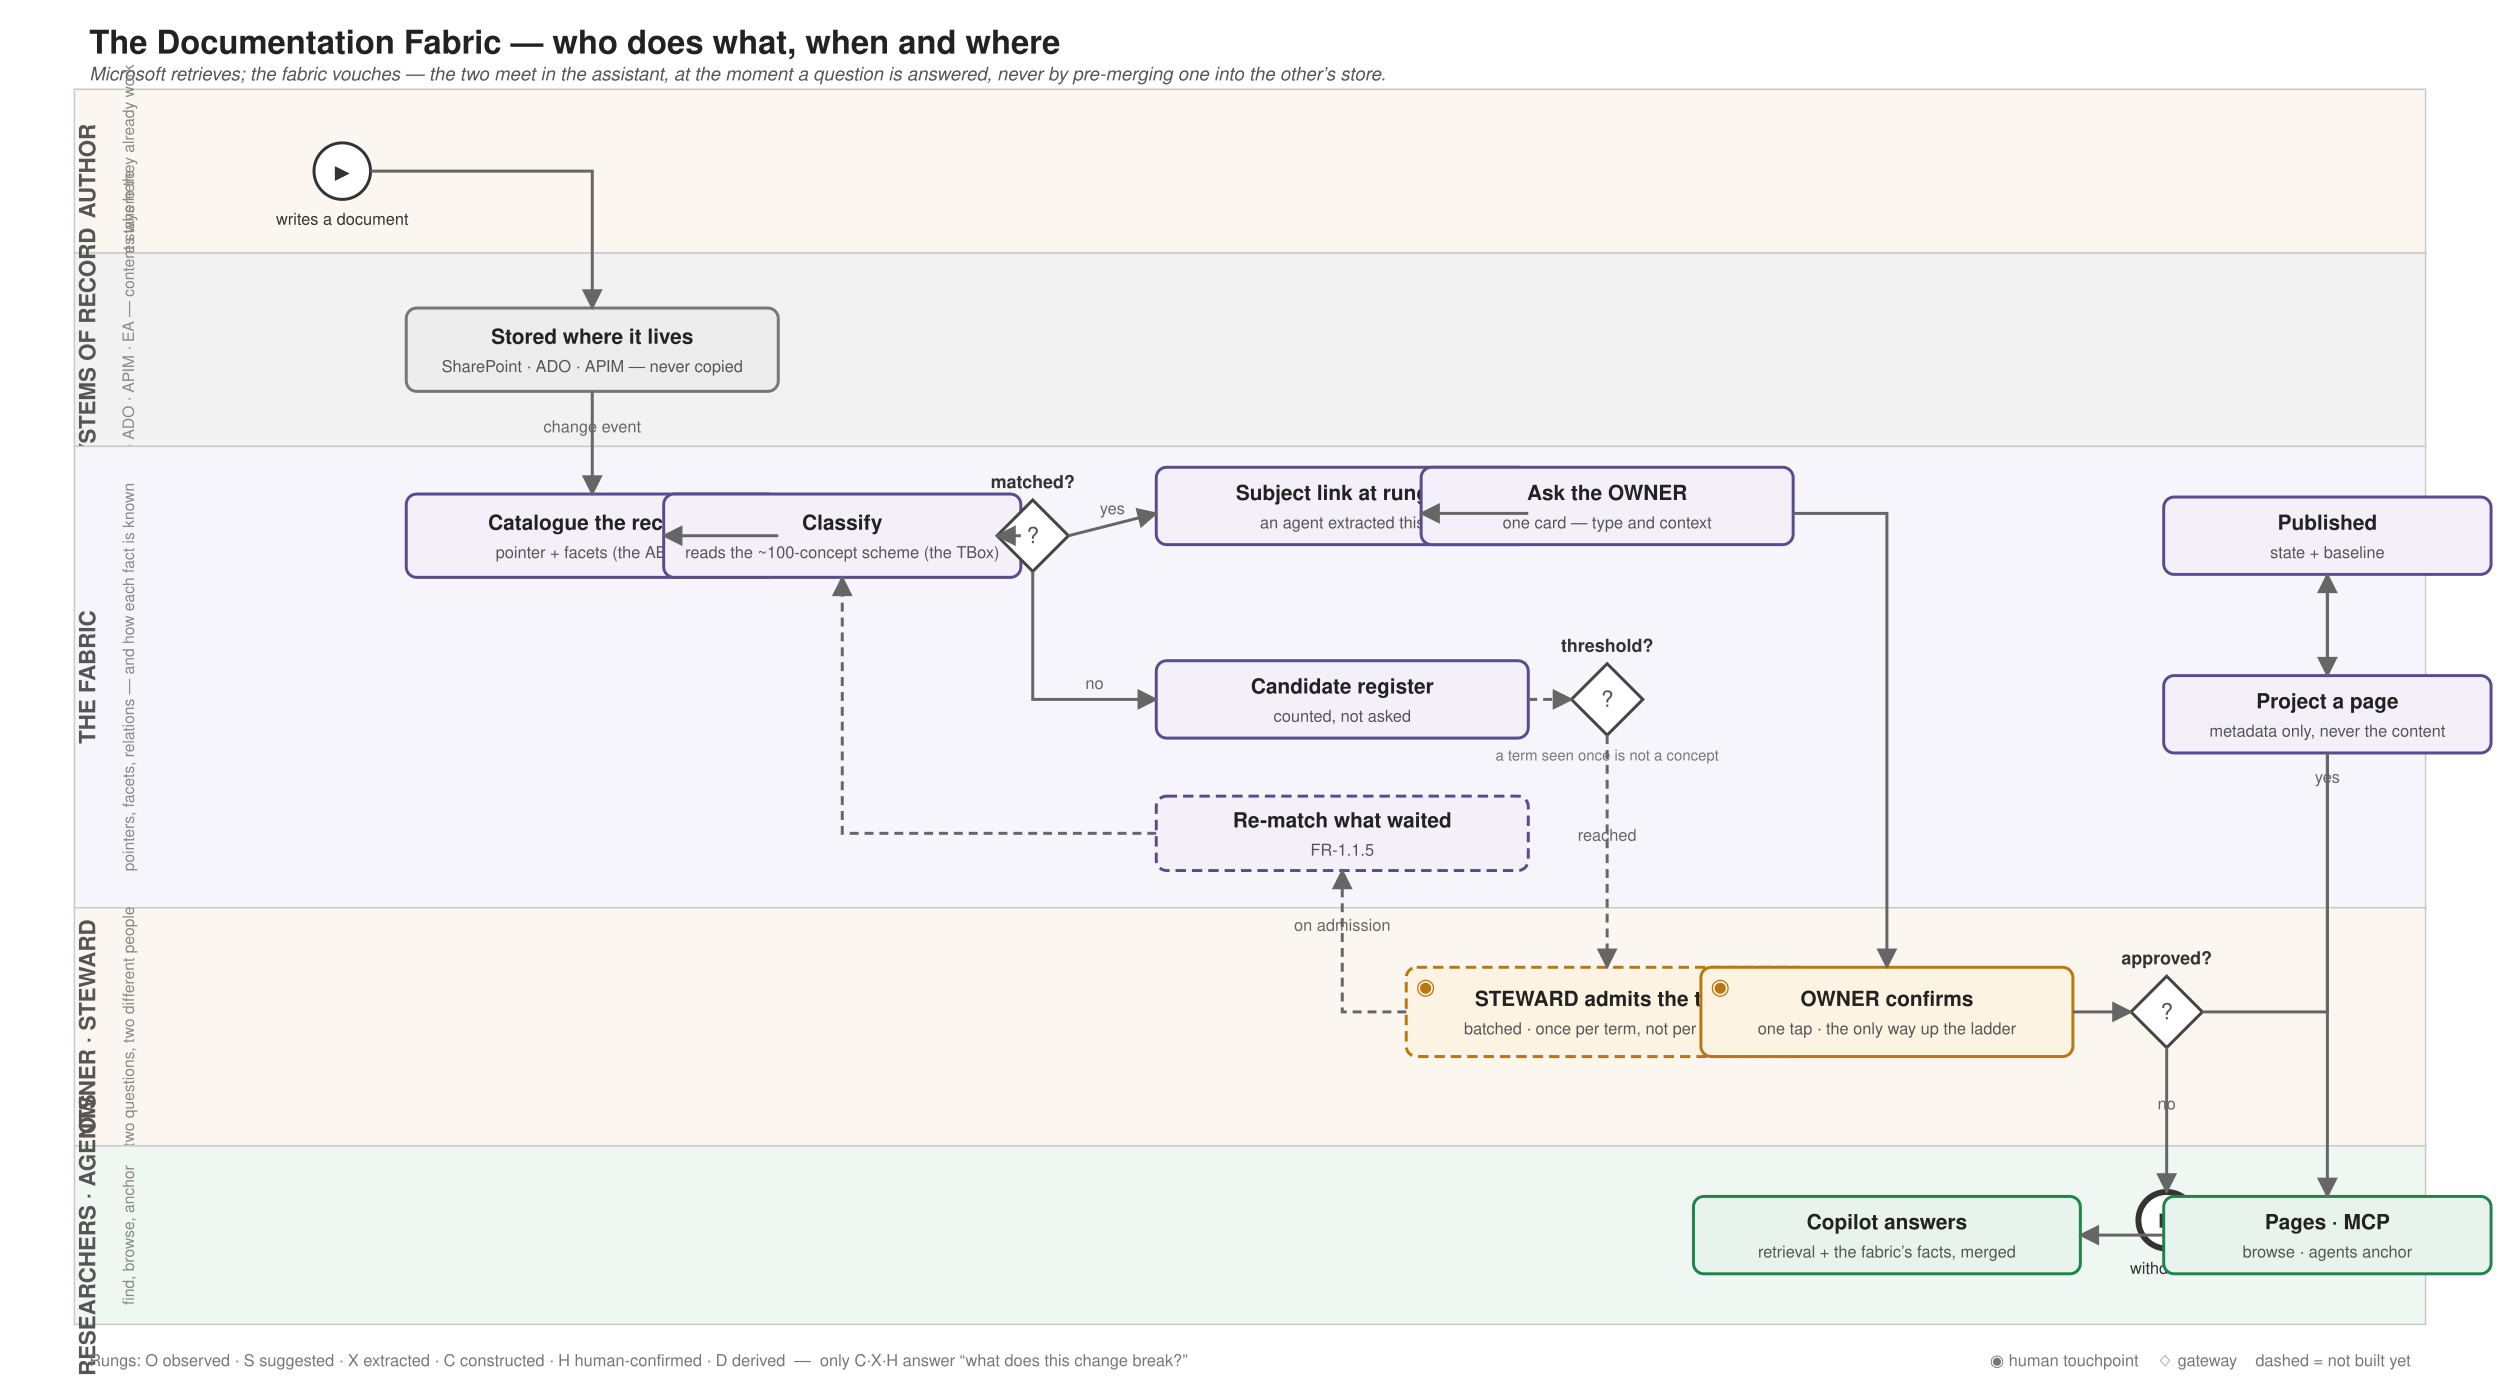
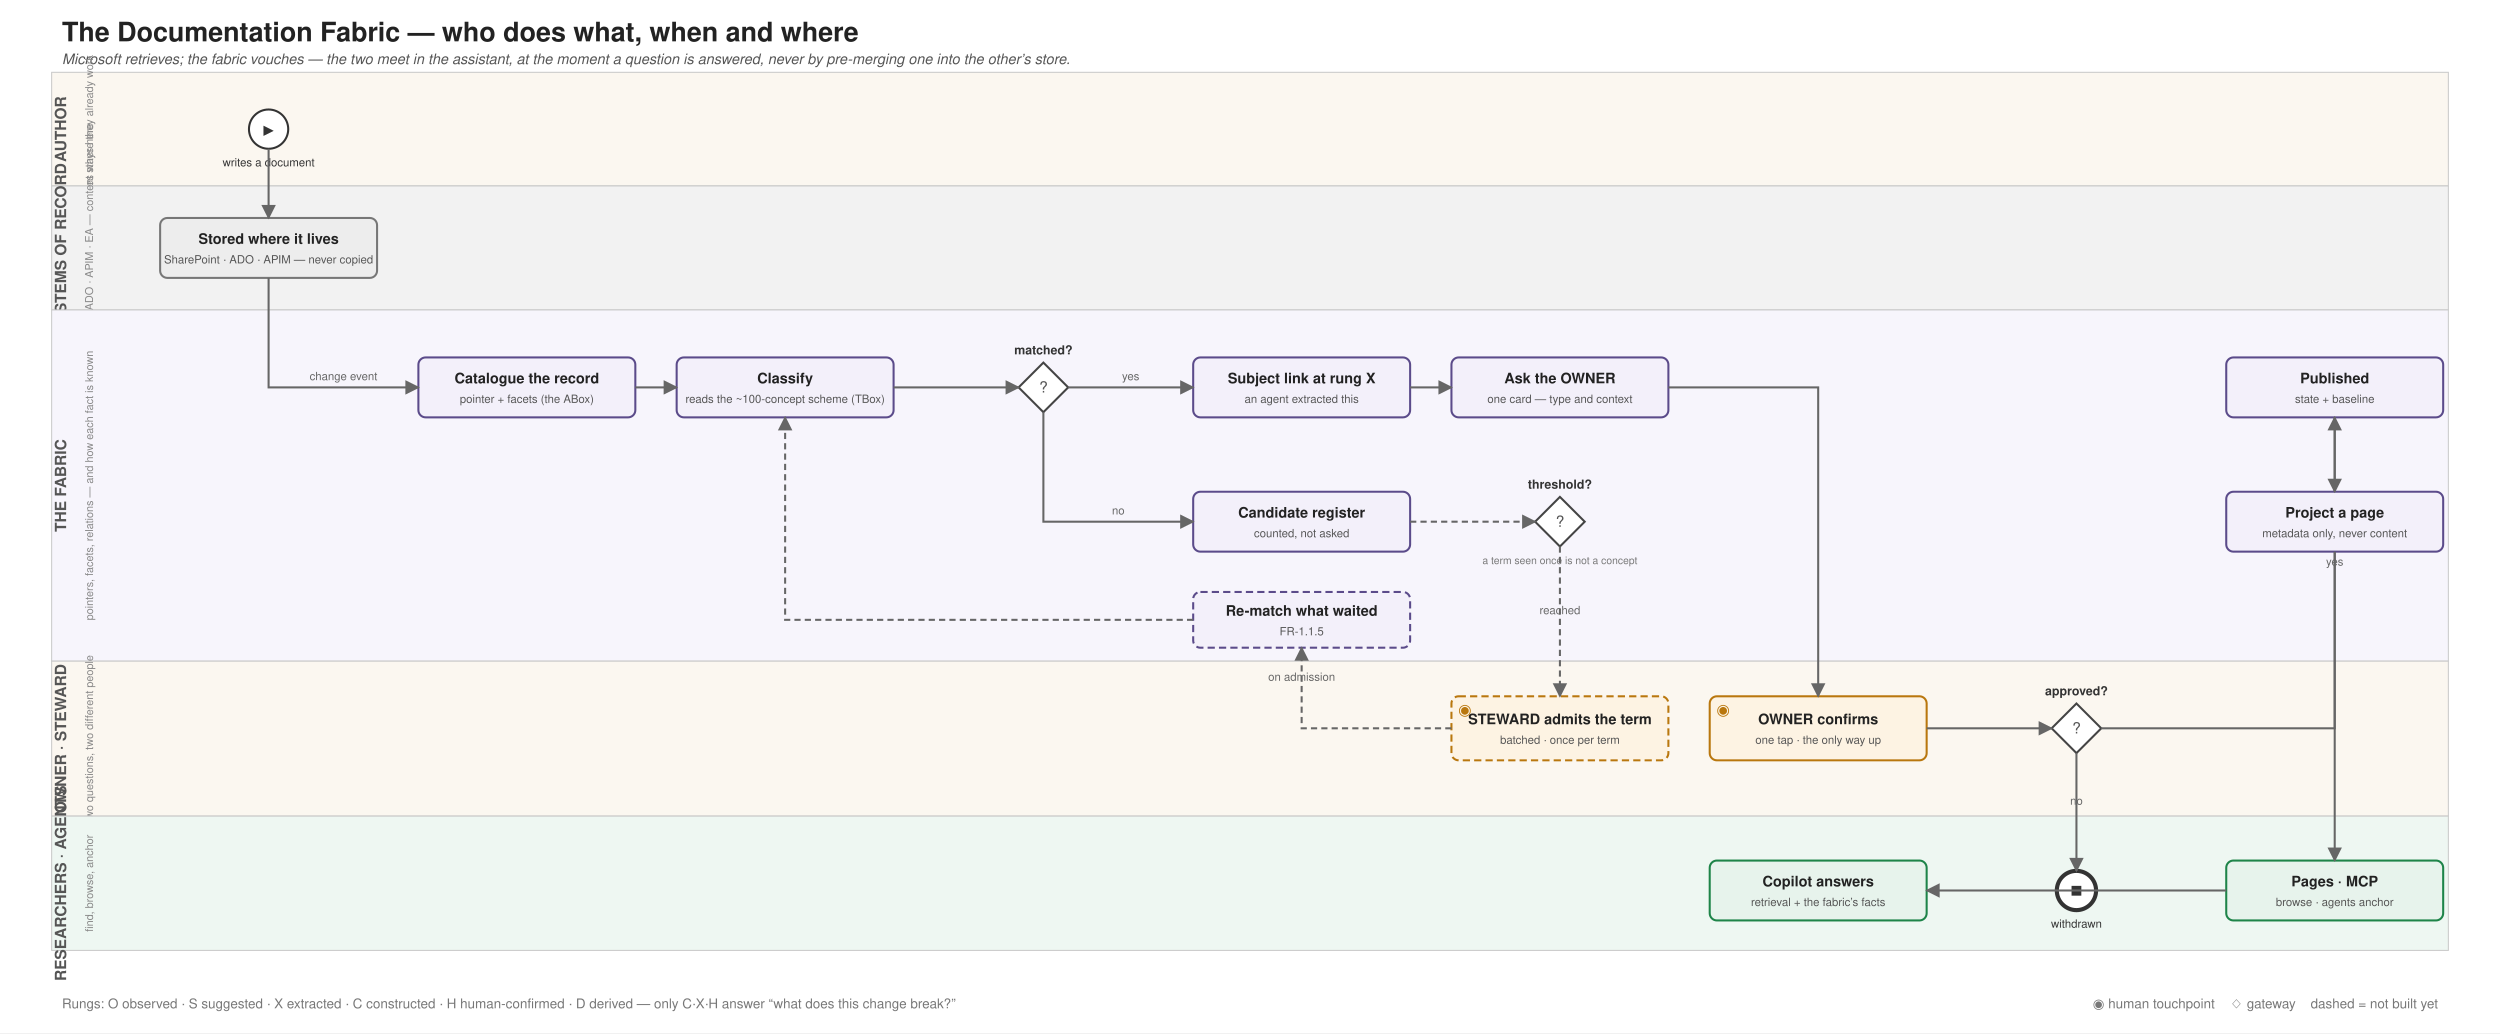
- <svg xmlns="http://www.w3.org/2000/svg" viewBox="0 0 1680 940" width="1680" height="940" font-family="Segoe UI,Helvetica,Arial,sans-serif">
+ <svg xmlns="http://www.w3.org/2000/svg" viewBox="0 0 2420 1000" width="2420" height="1000" font-family="Segoe UI,Helvetica,Arial,sans-serif">
  <defs>
    <marker id="a" viewBox="0 0 10 10" refX="9" refY="5" markerWidth="7" markerHeight="7" orient="auto-start-reverse">
      <path d="M0,0 L10,5 L0,10 z" fill="#666" />
    </marker>
  </defs>
-   <rect width="1680" height="940" fill="#fff" />
-   <text x="60" y="36" font-size="22" font-weight="700" fill="#222">The Documentation Fabric — who does what, when and where</text>
-   <text x="60" y="54" font-size="12.5" font-style="italic" fill="#555">Microsoft retrieves; the fabric vouches — the two meet in the assistant, at the moment a question is answered, never by pre-merging one into the other’s store.</text>
-   <rect x="50" y="60" width="1580" height="110" fill="#fbf7f0" stroke="#c9c9c9" />
-   <text x="70" y="109.0" transform="rotate(-90 70 115.0)" text-anchor="middle" font-size="15" font-weight="700" fill="#555">AUTHOR</text>
-   <text x="86" y="119.0" transform="rotate(-90 86 115.0)" text-anchor="middle" font-size="10.5" fill="#888">writes where they already work</text>
-   <rect x="50" y="170" width="1580" height="130" fill="#f2f2f2" stroke="#c9c9c9" />
-   <text x="70" y="229.0" transform="rotate(-90 70 235.0)" text-anchor="middle" font-size="15" font-weight="700" fill="#555">SYSTEMS OF RECORD</text>
-   <text x="86" y="239.0" transform="rotate(-90 86 235.0)" text-anchor="middle" font-size="10.5" fill="#888">SharePoint · ADO · APIM · EA — content stays here</text>
-   <rect x="50" y="300" width="1580" height="310" fill="#f7f5fc" stroke="#c9c9c9" />
-   <text x="70" y="449.0" transform="rotate(-90 70 455.0)" text-anchor="middle" font-size="15" font-weight="700" fill="#555">THE FABRIC</text>
-   <text x="86" y="459.0" transform="rotate(-90 86 455.0)" text-anchor="middle" font-size="10.5" fill="#888">pointers, facets, relations — and how each fact is known</text>
-   <rect x="50" y="610" width="1580" height="160" fill="#fbf7f0" stroke="#c9c9c9" />
-   <text x="70" y="684.0" transform="rotate(-90 70 690.0)" text-anchor="middle" font-size="15" font-weight="700" fill="#555">OWNER · STEWARD</text>
-   <text x="86" y="694.0" transform="rotate(-90 86 690.0)" text-anchor="middle" font-size="10.5" fill="#888">two questions, two different people</text>
-   <rect x="50" y="770" width="1580" height="120" fill="#eef7f2" stroke="#c9c9c9" />
-   <text x="70" y="824.0" transform="rotate(-90 70 830.0)" text-anchor="middle" font-size="15" font-weight="700" fill="#555">RESEARCHERS · AGENTS</text>
-   <text x="86" y="834.0" transform="rotate(-90 86 830.0)" text-anchor="middle" font-size="10.5" fill="#888">find, browse, anchor</text>
-   <circle cx="230" cy="115" r="19" fill="#fff" stroke="#333" stroke-width="2" />
-   <text x="230" y="120" text-anchor="middle" font-size="13" fill="#333">▶</text>
-   <text x="230" y="151" text-anchor="middle" font-size="11" fill="#333">writes a document</text>
-   <rect x="273.0" y="207.0" width="250" height="56" rx="7" fill="#ededed" stroke="#777777" stroke-width="2" />
-   <text x="398" y="231" text-anchor="middle" font-size="14" font-weight="700" fill="#222">Stored where it lives</text>
-   <text x="398" y="250" text-anchor="middle" font-size="11" fill="#555">SharePoint · ADO · APIM — never copied</text>
-   <path d="M249,115 L398,115 L398,207" fill="none" stroke="#666" stroke-width="2" marker-end="url(#a)" />
-   <rect x="273.0" y="332.0" width="250" height="56" rx="7" fill="#f3f0fa" stroke="#5b4b8a" stroke-width="2" />
-   <text x="398" y="356" text-anchor="middle" font-size="14" font-weight="700" fill="#222">Catalogue the record</text>
-   <text x="398" y="375" text-anchor="middle" font-size="11" fill="#555">pointer + facets  (the ABox)</text>
-   <path d="M398,263 L398,332" fill="none" stroke="#666" stroke-width="2" marker-end="url(#a)" />
-   <text x="398.0" y="290.5" text-anchor="middle" font-size="11" fill="#666">change event</text>
-   <rect x="446.0" y="332.0" width="240" height="56" rx="7" fill="#f3f0fa" stroke="#5b4b8a" stroke-width="2" />
-   <text x="566" y="356" text-anchor="middle" font-size="14" font-weight="700" fill="#222">Classify</text>
-   <text x="566" y="375" text-anchor="middle" font-size="11" fill="#555">reads the ~100-concept scheme (the TBox)</text>
-   <path d="M523,360 L446,360" fill="none" stroke="#666" stroke-width="2" marker-end="url(#a)" />
-   <polygon points="694,336 718,360 694,384 670,360" fill="#fff" stroke="#444" stroke-width="2" />
-   <text x="694" y="365" text-anchor="middle" font-size="15" fill="#555">?</text>
-   <text x="694" y="328" text-anchor="middle" font-size="12" font-weight="700" fill="#333">matched?</text>
-   <path d="M686,360 L670,360" fill="none" stroke="#666" stroke-width="2" marker-end="url(#a)" />
-   <rect x="777.0" y="314.0" width="250" height="52" rx="7" fill="#f3f0fa" stroke="#5b4b8a" stroke-width="2" />
-   <text x="902" y="336" text-anchor="middle" font-size="14" font-weight="700" fill="#222">Subject link at rung X</text>
-   <text x="902" y="355" text-anchor="middle" font-size="11" fill="#555">an agent extracted this</text>
-   <path d="M718,360 L777,345" fill="none" stroke="#666" stroke-width="2" marker-end="url(#a)" />
-   <text x="747.5" y="345.5" text-anchor="middle" font-size="11" fill="#666">yes</text>
-   <rect x="777.0" y="444.0" width="250" height="52" rx="7" fill="#f3f0fa" stroke="#5b4b8a" stroke-width="2" />
-   <text x="902" y="466" text-anchor="middle" font-size="14" font-weight="700" fill="#222">Candidate register</text>
-   <text x="902" y="485" text-anchor="middle" font-size="11" fill="#555">counted, not asked</text>
-   <path d="M694,384 L694,470 L777,470" fill="none" stroke="#666" stroke-width="2" marker-end="url(#a)" />
-   <text x="735.5" y="463.0" text-anchor="middle" font-size="11" fill="#666">no</text>
-   <polygon points="1080,446 1104,470 1080,494 1056,470" fill="#fff" stroke="#444" stroke-width="2" />
-   <text x="1080" y="475" text-anchor="middle" font-size="15" fill="#555">?</text>
-   <text x="1080" y="438" text-anchor="middle" font-size="12" font-weight="700" fill="#333">threshold?</text>
-   <text x="1080" y="511" text-anchor="middle" font-size="10" fill="#777">a term seen once is not a concept</text>
-   <path d="M1027,470 L1056,470" fill="none" stroke="#666" stroke-width="2" marker-end="url(#a)" stroke-dasharray="6 4" />
-   <rect x="945.0" y="650.0" width="270" height="60" rx="7" fill="#fdf3e3" stroke="#b9770e" stroke-width="2" stroke-dasharray="7 4" />
-   <text x="1080" y="676" text-anchor="middle" font-size="14" font-weight="700" fill="#222">STEWARD admits the term</text>
-   <text x="1080" y="695" text-anchor="middle" font-size="11" fill="#555">batched · once per term, not per artifact</text>
-   <text x="958.0" y="668.0" text-anchor="middle" font-size="15" fill="#b9770e">◉</text>
-   <path d="M1080,494 L1080,650" fill="none" stroke="#666" stroke-width="2" marker-end="url(#a)" stroke-dasharray="6 4" />
-   <text x="1080.0" y="565.0" text-anchor="middle" font-size="11" fill="#666">reached</text>
-   <rect x="777.0" y="535.0" width="250" height="50" rx="7" fill="#f3f0fa" stroke="#5b4b8a" stroke-width="2" stroke-dasharray="7 4" />
-   <text x="902" y="556" text-anchor="middle" font-size="14" font-weight="700" fill="#222">Re-match what waited</text>
-   <text x="902" y="575" text-anchor="middle" font-size="11" fill="#555">FR-1.1.5</text>
-   <path d="M945,680 L902,680 L902,585" fill="none" stroke="#666" stroke-width="2" marker-end="url(#a)" stroke-dasharray="6 4" />
-   <text x="902.0" y="625.5" text-anchor="middle" font-size="11" fill="#666">on admission</text>
-   <path d="M777,560 L566,560 L566,388" fill="none" stroke="#666" stroke-width="2" marker-end="url(#a)" stroke-dasharray="6 4" />
-   <rect x="955.0" y="314.0" width="250" height="52" rx="7" fill="#f3f0fa" stroke="#5b4b8a" stroke-width="2" />
-   <text x="1080" y="336" text-anchor="middle" font-size="14" font-weight="700" fill="#222">Ask the OWNER</text>
-   <text x="1080" y="355" text-anchor="middle" font-size="11" fill="#555">one card — type and context</text>
-   <path d="M1027,345 L955,345" fill="none" stroke="#666" stroke-width="2" marker-end="url(#a)" />
-   <rect x="1143.0" y="650.0" width="250" height="60" rx="7" fill="#fdf3e3" stroke="#b9770e" stroke-width="2" />
-   <text x="1268" y="676" text-anchor="middle" font-size="14" font-weight="700" fill="#222">OWNER confirms</text>
-   <text x="1268" y="695" text-anchor="middle" font-size="11" fill="#555">one tap · the only way up the ladder</text>
-   <text x="1156.0" y="668.0" text-anchor="middle" font-size="15" fill="#b9770e">◉</text>
-   <path d="M1205,345 L1268,345 L1268,650" fill="none" stroke="#666" stroke-width="2" marker-end="url(#a)" />
-   <polygon points="1456,656 1480,680 1456,704 1432,680" fill="#fff" stroke="#444" stroke-width="2" />
-   <text x="1456" y="685" text-anchor="middle" font-size="15" fill="#555">?</text>
-   <text x="1456" y="648" text-anchor="middle" font-size="12" font-weight="700" fill="#333">approved?</text>
-   <path d="M1393,680 L1432,680" fill="none" stroke="#666" stroke-width="2" marker-end="url(#a)" />
-   <circle cx="1456" cy="820" r="19" fill="#fff" stroke="#333" stroke-width="4" />
-   <text x="1456" y="825" text-anchor="middle" font-size="13" fill="#333">■</text>
-   <text x="1456" y="856" text-anchor="middle" font-size="11" fill="#333">withdrawn</text>
-   <path d="M1456,704 L1456,801" fill="none" stroke="#666" stroke-width="2" marker-end="url(#a)" />
-   <text x="1456.0" y="745.5" text-anchor="middle" font-size="11" fill="#666">no</text>
-   <rect x="1454.0" y="334.0" width="220" height="52" rx="7" fill="#f3f0fa" stroke="#5b4b8a" stroke-width="2" />
-   <text x="1564" y="356" text-anchor="middle" font-size="14" font-weight="700" fill="#222">Published</text>
-   <text x="1564" y="375" text-anchor="middle" font-size="11" fill="#555">state + baseline</text>
-   <path d="M1480,680 L1564,680 L1564,386" fill="none" stroke="#666" stroke-width="2" marker-end="url(#a)" />
-   <text x="1564.0" y="526.0" text-anchor="middle" font-size="11" fill="#666">yes</text>
-   <rect x="1454.0" y="454.0" width="220" height="52" rx="7" fill="#f3f0fa" stroke="#5b4b8a" stroke-width="2" />
-   <text x="1564" y="476" text-anchor="middle" font-size="14" font-weight="700" fill="#222">Project a page</text>
-   <text x="1564" y="495" text-anchor="middle" font-size="11" fill="#555">metadata only, never the content</text>
-   <path d="M1564,386 L1564,454" fill="none" stroke="#666" stroke-width="2" marker-end="url(#a)" />
-   <rect x="1138.0" y="804.0" width="260" height="52" rx="7" fill="#e7f3ec" stroke="#1e8449" stroke-width="2" />
-   <text x="1268" y="826" text-anchor="middle" font-size="14" font-weight="700" fill="#222">Copilot answers</text>
-   <text x="1268" y="845" text-anchor="middle" font-size="11" fill="#555">retrieval + the fabric’s facts, merged</text>
-   <rect x="1454.0" y="804.0" width="220" height="52" rx="7" fill="#e7f3ec" stroke="#1e8449" stroke-width="2" />
-   <text x="1564" y="826" text-anchor="middle" font-size="14" font-weight="700" fill="#222">Pages · MCP</text>
-   <text x="1564" y="845" text-anchor="middle" font-size="11" fill="#555">browse · agents anchor</text>
-   <path d="M1564,506 L1564,804" fill="none" stroke="#666" stroke-width="2" marker-end="url(#a)" />
-   <path d="M1454,830 L1398,830" fill="none" stroke="#666" stroke-width="2" marker-end="url(#a)" />
-   <text x="1620" y="918" text-anchor="end" font-size="11" fill="#777">◉ human touchpoint    ◇ gateway    dashed = not built yet</text>
-   <text x="60" y="918" font-size="11" fill="#777">Rungs: O observed · S suggested · X extracted · C constructed · H human-confirmed · D derived  —  only C·X·H answer “what does this change break?”</text>
+   <rect width="2420" height="1000" fill="#fff" />
+   <text x="60" y="40" font-size="26" font-weight="700" fill="#222">The Documentation Fabric — who does what, when and where</text>
+   <text x="60" y="62" font-size="14" font-style="italic" fill="#555">Microsoft retrieves; the fabric vouches — the two meet in the assistant, at the moment a question is answered, never by pre-merging one into the other’s store.</text>
+   <rect x="50" y="70" width="2320" height="110" fill="#fbf7f0" stroke="#c9c9c9" />
+   <text x="70" y="119.0" transform="rotate(-90 70 125.0)" text-anchor="middle" font-size="15" font-weight="700" fill="#555">AUTHOR</text>
+   <text x="86" y="129.0" transform="rotate(-90 86 125.0)" text-anchor="middle" font-size="10.5" fill="#888">writes where they already work</text>
+   <rect x="50" y="180" width="2320" height="120" fill="#f2f2f2" stroke="#c9c9c9" />
+   <text x="70" y="234.0" transform="rotate(-90 70 240.0)" text-anchor="middle" font-size="15" font-weight="700" fill="#555">SYSTEMS OF RECORD</text>
+   <text x="86" y="244.0" transform="rotate(-90 86 240.0)" text-anchor="middle" font-size="10.5" fill="#888">SharePoint · ADO · APIM · EA — content stays here</text>
+   <rect x="50" y="300" width="2320" height="340" fill="#f7f5fc" stroke="#c9c9c9" />
+   <text x="70" y="464.0" transform="rotate(-90 70 470.0)" text-anchor="middle" font-size="15" font-weight="700" fill="#555">THE FABRIC</text>
+   <text x="86" y="474.0" transform="rotate(-90 86 470.0)" text-anchor="middle" font-size="10.5" fill="#888">pointers, facets, relations — and how each fact is known</text>
+   <rect x="50" y="640" width="2320" height="150" fill="#fbf7f0" stroke="#c9c9c9" />
+   <text x="70" y="709.0" transform="rotate(-90 70 715.0)" text-anchor="middle" font-size="15" font-weight="700" fill="#555">OWNER · STEWARD</text>
+   <text x="86" y="719.0" transform="rotate(-90 86 715.0)" text-anchor="middle" font-size="10.5" fill="#888">two questions, two different people</text>
+   <rect x="50" y="790" width="2320" height="130" fill="#eef7f2" stroke="#c9c9c9" />
+   <text x="70" y="849.0" transform="rotate(-90 70 855.0)" text-anchor="middle" font-size="15" font-weight="700" fill="#555">RESEARCHERS · AGENTS</text>
+   <text x="86" y="859.0" transform="rotate(-90 86 855.0)" text-anchor="middle" font-size="10.5" fill="#888">find, browse, anchor</text>
+   <circle cx="260" cy="125" r="19" fill="#fff" stroke="#333" stroke-width="2" />
+   <text x="260" y="130" text-anchor="middle" font-size="13" fill="#333">▶</text>
+   <text x="260" y="161" text-anchor="middle" font-size="11" fill="#333">writes a document</text>
+   <rect x="155.0" y="211.0" width="210" height="58" rx="7" fill="#ededed" stroke="#777777" stroke-width="2" />
+   <text x="260" y="236" text-anchor="middle" font-size="14" font-weight="700" fill="#222">Stored where it lives</text>
+   <text x="260" y="255" text-anchor="middle" font-size="11" fill="#555">SharePoint · ADO · APIM — never copied</text>
+   <path d="M260,144 L260,211" fill="none" stroke="#666" stroke-width="2" marker-end="url(#a)" />
+   <rect x="405.0" y="346.0" width="210" height="58" rx="7" fill="#f3f0fa" stroke="#5b4b8a" stroke-width="2" />
+   <text x="510" y="371" text-anchor="middle" font-size="14" font-weight="700" fill="#222">Catalogue the record</text>
+   <text x="510" y="390" text-anchor="middle" font-size="11" fill="#555">pointer + facets  (the ABox)</text>
+   <path d="M260,269 L260,375 L405,375" fill="none" stroke="#666" stroke-width="2" marker-end="url(#a)" />
+   <text x="332.5" y="368.0" text-anchor="middle" font-size="11" fill="#666">change event</text>
+   <rect x="655.0" y="346.0" width="210" height="58" rx="7" fill="#f3f0fa" stroke="#5b4b8a" stroke-width="2" />
+   <text x="760" y="371" text-anchor="middle" font-size="14" font-weight="700" fill="#222">Classify</text>
+   <text x="760" y="390" text-anchor="middle" font-size="11" fill="#555">reads the ~100-concept scheme (TBox)</text>
+   <path d="M615,375 L655,375" fill="none" stroke="#666" stroke-width="2" marker-end="url(#a)" />
+   <polygon points="1010,351 1034,375 1010,399 986,375" fill="#fff" stroke="#444" stroke-width="2" />
+   <text x="1010" y="380" text-anchor="middle" font-size="15" fill="#555">?</text>
+   <text x="1010" y="343" text-anchor="middle" font-size="12" font-weight="700" fill="#333">matched?</text>
+   <path d="M865,375 L986,375" fill="none" stroke="#666" stroke-width="2" marker-end="url(#a)" />
+   <rect x="1155.0" y="346.0" width="210" height="58" rx="7" fill="#f3f0fa" stroke="#5b4b8a" stroke-width="2" />
+   <text x="1260" y="371" text-anchor="middle" font-size="14" font-weight="700" fill="#222">Subject link at rung X</text>
+   <text x="1260" y="390" text-anchor="middle" font-size="11" fill="#555">an agent extracted this</text>
+   <path d="M1034,375 L1155,375" fill="none" stroke="#666" stroke-width="2" marker-end="url(#a)" />
+   <text x="1094.5" y="368.0" text-anchor="middle" font-size="11" fill="#666">yes</text>
+   <rect x="1155.0" y="476.0" width="210" height="58" rx="7" fill="#f3f0fa" stroke="#5b4b8a" stroke-width="2" />
+   <text x="1260" y="501" text-anchor="middle" font-size="14" font-weight="700" fill="#222">Candidate register</text>
+   <text x="1260" y="520" text-anchor="middle" font-size="11" fill="#555">counted, not asked</text>
+   <path d="M1010,399 L1010,505 L1155,505" fill="none" stroke="#666" stroke-width="2" marker-end="url(#a)" />
+   <text x="1082.5" y="498.0" text-anchor="middle" font-size="11" fill="#666">no</text>
+   <polygon points="1510,481 1534,505 1510,529 1486,505" fill="#fff" stroke="#444" stroke-width="2" />
+   <text x="1510" y="510" text-anchor="middle" font-size="15" fill="#555">?</text>
+   <text x="1510" y="473" text-anchor="middle" font-size="12" font-weight="700" fill="#333">threshold?</text>
+   <text x="1510" y="546" text-anchor="middle" font-size="10" fill="#777">a term seen once is not a concept</text>
+   <path d="M1365,505 L1486,505" fill="none" stroke="#666" stroke-width="2" marker-end="url(#a)" stroke-dasharray="6 4" />
+   <rect x="1405.0" y="674.0" width="210" height="62" rx="7" fill="#fdf3e3" stroke="#b9770e" stroke-width="2" stroke-dasharray="7 4" />
+   <text x="1510" y="701" text-anchor="middle" font-size="14" font-weight="700" fill="#222">STEWARD admits the term</text>
+   <text x="1510" y="720" text-anchor="middle" font-size="11" fill="#555">batched · once per term</text>
+   <text x="1418.0" y="692.0" text-anchor="middle" font-size="15" fill="#b9770e">◉</text>
+   <path d="M1510,529 L1510,674" fill="none" stroke="#666" stroke-width="2" marker-end="url(#a)" stroke-dasharray="6 4" />
+   <text x="1510.0" y="594.5" text-anchor="middle" font-size="11" fill="#666">reached</text>
+   <rect x="1155.0" y="573.0" width="210" height="54" rx="7" fill="#f3f0fa" stroke="#5b4b8a" stroke-width="2" stroke-dasharray="7 4" />
+   <text x="1260" y="596" text-anchor="middle" font-size="14" font-weight="700" fill="#222">Re-match what waited</text>
+   <text x="1260" y="615" text-anchor="middle" font-size="11" fill="#555">FR-1.1.5</text>
+   <path d="M1405,705 L1260,705 L1260,627" fill="none" stroke="#666" stroke-width="2" marker-end="url(#a)" stroke-dasharray="6 4" />
+   <text x="1260.0" y="659.0" text-anchor="middle" font-size="11" fill="#666">on admission</text>
+   <path d="M1155,600 L760,600 L760,404" fill="none" stroke="#666" stroke-width="2" marker-end="url(#a)" stroke-dasharray="6 4" />
+   <rect x="1405.0" y="346.0" width="210" height="58" rx="7" fill="#f3f0fa" stroke="#5b4b8a" stroke-width="2" />
+   <text x="1510" y="371" text-anchor="middle" font-size="14" font-weight="700" fill="#222">Ask the OWNER</text>
+   <text x="1510" y="390" text-anchor="middle" font-size="11" fill="#555">one card — type and context</text>
+   <path d="M1365,375 L1405,375" fill="none" stroke="#666" stroke-width="2" marker-end="url(#a)" />
+   <rect x="1655.0" y="674.0" width="210" height="62" rx="7" fill="#fdf3e3" stroke="#b9770e" stroke-width="2" />
+   <text x="1760" y="701" text-anchor="middle" font-size="14" font-weight="700" fill="#222">OWNER confirms</text>
+   <text x="1760" y="720" text-anchor="middle" font-size="11" fill="#555">one tap · the only way up</text>
+   <text x="1668.0" y="692.0" text-anchor="middle" font-size="15" fill="#b9770e">◉</text>
+   <path d="M1615,375 L1760,375 L1760,674" fill="none" stroke="#666" stroke-width="2" marker-end="url(#a)" />
+   <polygon points="2010,681 2034,705 2010,729 1986,705" fill="#fff" stroke="#444" stroke-width="2" />
+   <text x="2010" y="710" text-anchor="middle" font-size="15" fill="#555">?</text>
+   <text x="2010" y="673" text-anchor="middle" font-size="12" font-weight="700" fill="#333">approved?</text>
+   <path d="M1865,705 L1986,705" fill="none" stroke="#666" stroke-width="2" marker-end="url(#a)" />
+   <circle cx="2010" cy="862" r="19" fill="#fff" stroke="#333" stroke-width="4" />
+   <text x="2010" y="867" text-anchor="middle" font-size="13" fill="#333">■</text>
+   <text x="2010" y="898" text-anchor="middle" font-size="11" fill="#333">withdrawn</text>
+   <path d="M2010,729 L2010,843" fill="none" stroke="#666" stroke-width="2" marker-end="url(#a)" />
+   <text x="2010.0" y="779.0" text-anchor="middle" font-size="11" fill="#666">no</text>
+   <rect x="2155.0" y="346.0" width="210" height="58" rx="7" fill="#f3f0fa" stroke="#5b4b8a" stroke-width="2" />
+   <text x="2260" y="371" text-anchor="middle" font-size="14" font-weight="700" fill="#222">Published</text>
+   <text x="2260" y="390" text-anchor="middle" font-size="11" fill="#555">state + baseline</text>
+   <path d="M2034,705 L2260,705 L2260,404" fill="none" stroke="#666" stroke-width="2" marker-end="url(#a)" />
+   <text x="2260.0" y="547.5" text-anchor="middle" font-size="11" fill="#666">yes</text>
+   <rect x="2155.0" y="476.0" width="210" height="58" rx="7" fill="#f3f0fa" stroke="#5b4b8a" stroke-width="2" />
+   <text x="2260" y="501" text-anchor="middle" font-size="14" font-weight="700" fill="#222">Project a page</text>
+   <text x="2260" y="520" text-anchor="middle" font-size="11" fill="#555">metadata only, never content</text>
+   <path d="M2260,404 L2260,476" fill="none" stroke="#666" stroke-width="2" marker-end="url(#a)" />
+   <rect x="2155.0" y="833.0" width="210" height="58" rx="7" fill="#e7f3ec" stroke="#1e8449" stroke-width="2" />
+   <text x="2260" y="858" text-anchor="middle" font-size="14" font-weight="700" fill="#222">Pages · MCP</text>
+   <text x="2260" y="877" text-anchor="middle" font-size="11" fill="#555">browse · agents anchor</text>
+   <path d="M2260,534 L2260,833" fill="none" stroke="#666" stroke-width="2" marker-end="url(#a)" />
+   <rect x="1655.0" y="833.0" width="210" height="58" rx="7" fill="#e7f3ec" stroke="#1e8449" stroke-width="2" />
+   <text x="1760" y="858" text-anchor="middle" font-size="14" font-weight="700" fill="#222">Copilot answers</text>
+   <text x="1760" y="877" text-anchor="middle" font-size="11" fill="#555">retrieval + the fabric’s facts</text>
+   <path d="M2155,862 L1865,862" fill="none" stroke="#666" stroke-width="2" marker-end="url(#a)" />
+   <text x="2360" y="976" text-anchor="end" font-size="13" fill="#777">◉ human touchpoint    ◇ gateway    dashed = not built yet</text>
+   <text x="60" y="976" font-size="13" fill="#777">Rungs: O observed · S suggested · X extracted · C constructed · H human-confirmed · D derived — only C·X·H answer “what does this change break?”</text>
</svg>
